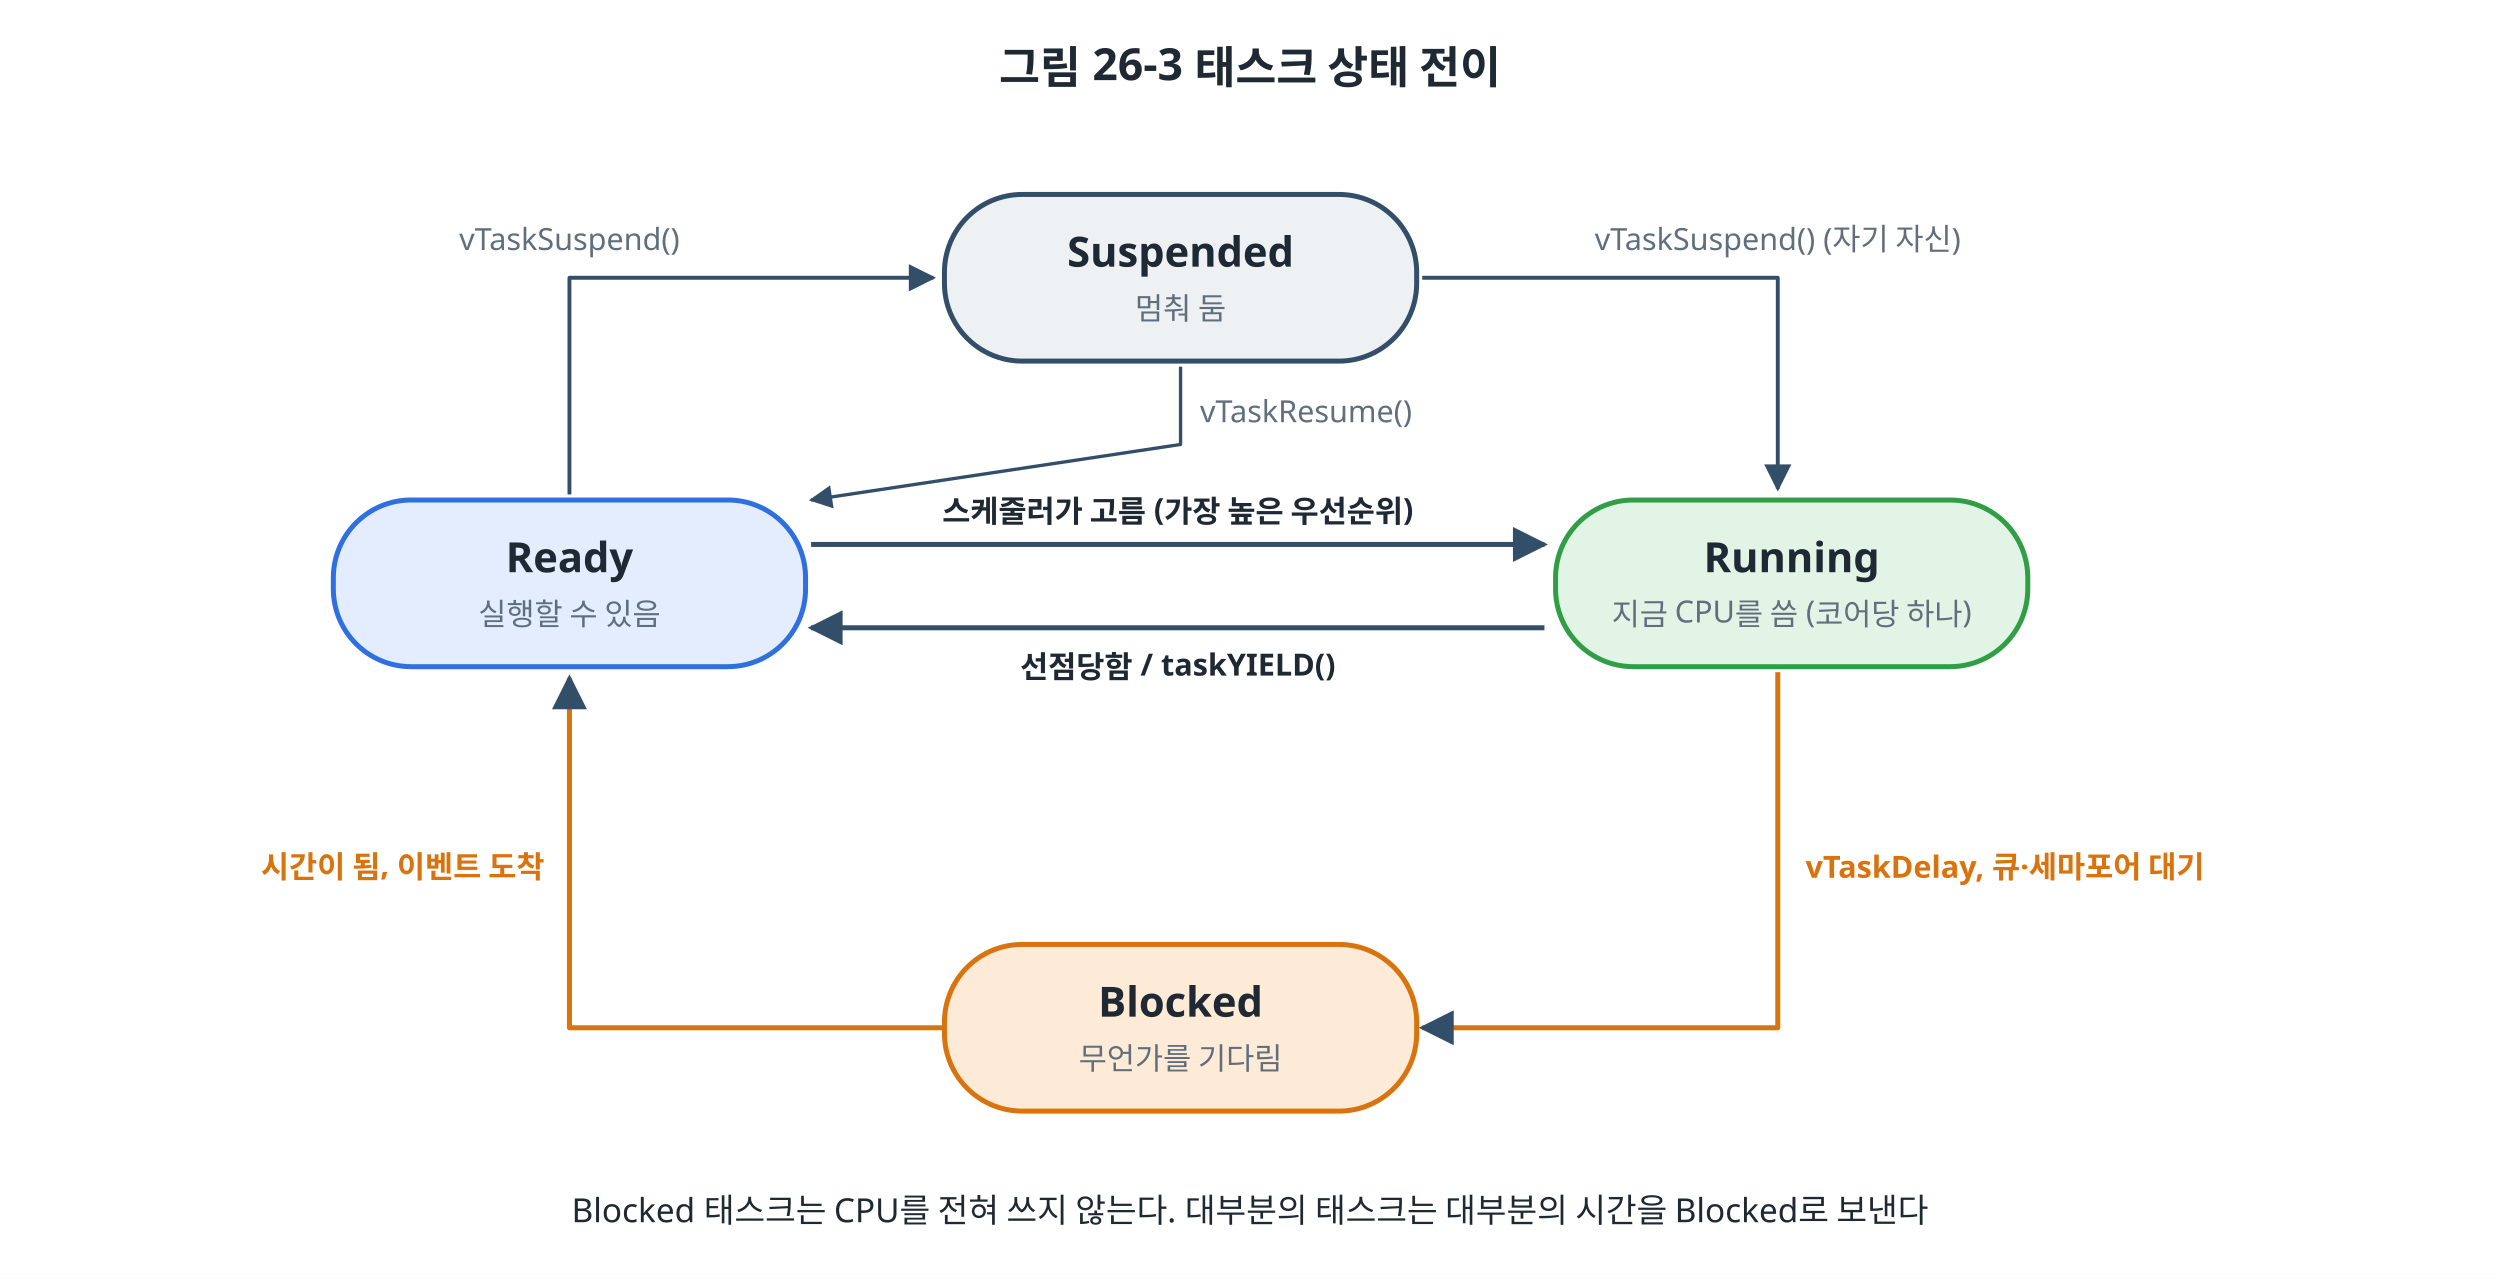
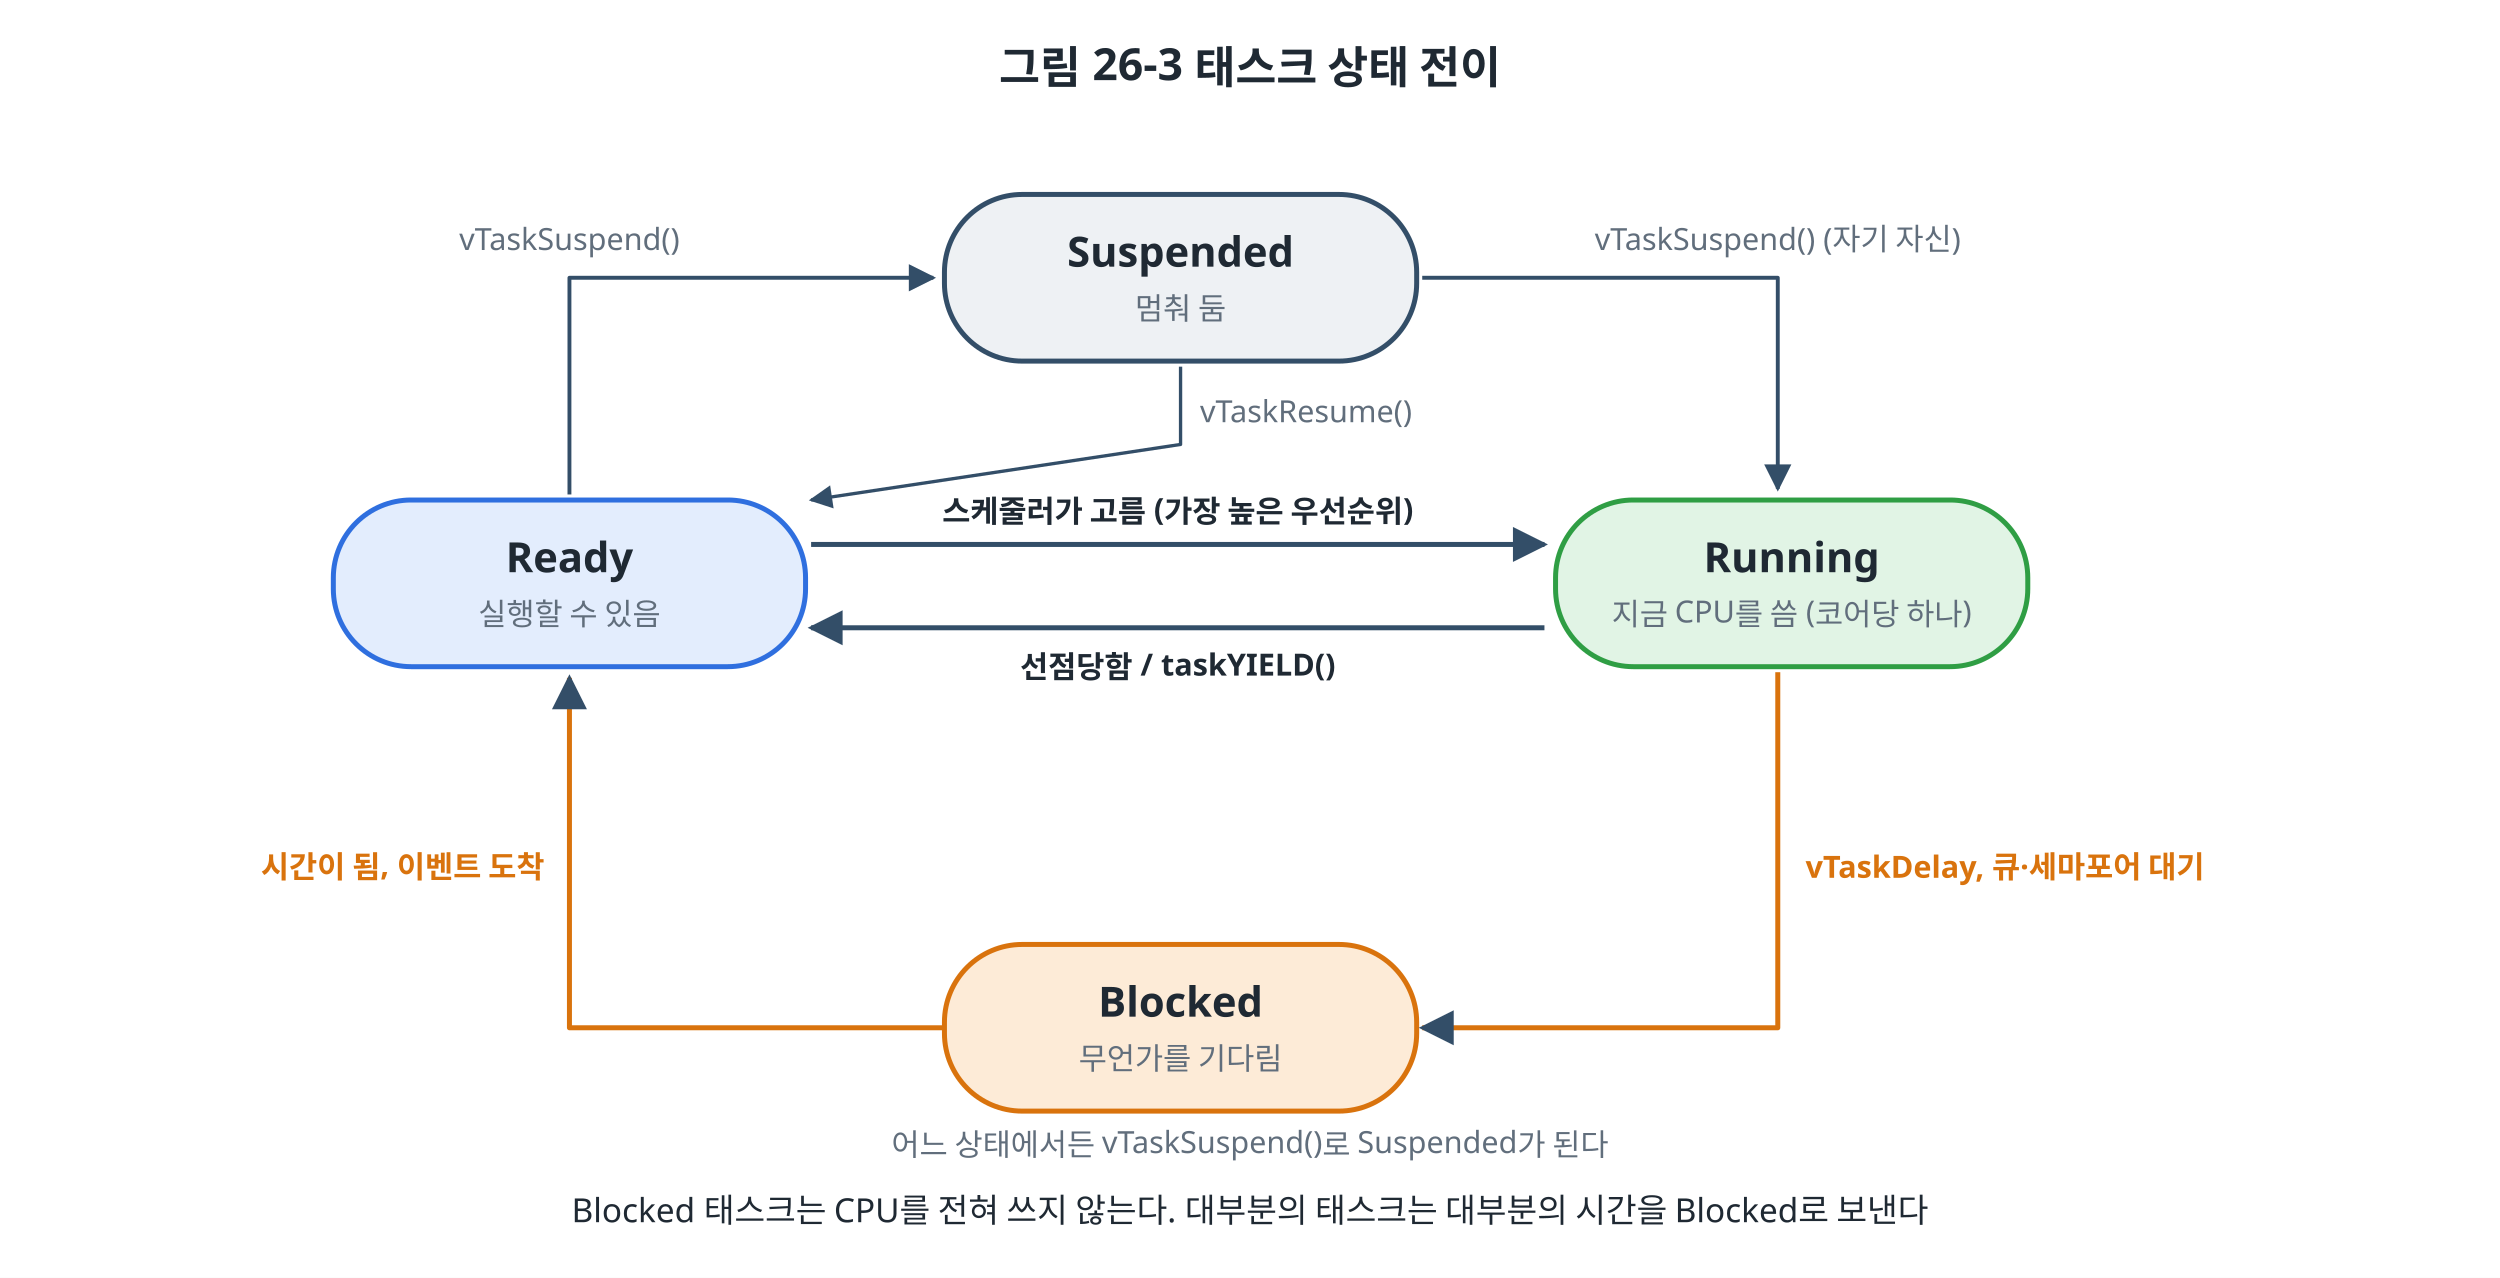
<svg xmlns="http://www.w3.org/2000/svg" width="900" height="460" viewBox="0 0 900 460" font-family="'Noto Sans KR','Apple SD Gothic Neo','Malgun Gothic',sans-serif">
  <defs>
    <marker id="arrow" viewBox="0 0 10 10" refX="9" refY="5" markerWidth="7" markerHeight="7" orient="auto-start-reverse">
      <path d="M0,0 L10,5 L0,10 z" fill="#334e68" />
    </marker>
  </defs>
  <rect width="100%" height="100%" fill="#ffffff" />
  <text x="450.0" y="30.0" font-size="16" text-anchor="middle" fill="#1f2933" font-weight="bold">그림 26-3  태스크 상태 전이</text>
  <rect x="120.0" y="180.0" width="170.0" height="60.0" rx="28" fill="#e3edfd" stroke="#2f6fdf" stroke-width="1.8" />
  <text x="205.0" y="206.0" font-size="15" text-anchor="middle" fill="#1f2933" font-weight="bold">Ready</text>
  <text x="205.0" y="225.0" font-size="11" text-anchor="middle" fill="#616e7c" font-weight="normal">실행할 수 있음</text>
  <rect x="560.0" y="180.0" width="170.0" height="60.0" rx="28" fill="#e1f4e5" stroke="#2f9e44" stroke-width="1.8" />
  <text x="645.0" y="206.0" font-size="15" text-anchor="middle" fill="#1f2933" font-weight="bold">Running</text>
  <text x="645.0" y="225.0" font-size="11" text-anchor="middle" fill="#616e7c" font-weight="normal">지금 CPU를 씀 (코어당 하나)</text>
  <rect x="340.0" y="340.0" width="170.0" height="60.0" rx="28" fill="#fdebd7" stroke="#d9730d" stroke-width="1.8" />
  <text x="425.0" y="366.0" font-size="15" text-anchor="middle" fill="#1f2933" font-weight="bold">Blocked</text>
  <text x="425.0" y="385.0" font-size="11" text-anchor="middle" fill="#616e7c" font-weight="normal">무언가를 기다림</text>
  <rect x="340.0" y="70.0" width="170.0" height="60.0" rx="28" fill="#eef1f4" stroke="#334e68" stroke-width="1.8" />
  <text x="425.0" y="96.0" font-size="15" text-anchor="middle" fill="#1f2933" font-weight="bold">Suspended</text>
  <text x="425.0" y="115.0" font-size="11" text-anchor="middle" fill="#616e7c" font-weight="normal">멈춰 둠</text>
  <line x1="292.0" y1="196.0" x2="556.0" y2="196.0" stroke="#334e68" stroke-width="1.8" marker-end="url(#arrow)" />
  <text x="424.0" y="188.0" font-size="11" text-anchor="middle" fill="#1f2933" font-weight="bold">스케줄러가 고름 (가장 높은 우선순위)</text>
  <line x1="556.0" y1="226.0" x2="292.0" y2="226.0" stroke="#334e68" stroke-width="1.8" marker-end="url(#arrow)" />
  <text x="424.0" y="244.0" font-size="11" text-anchor="middle" fill="#1f2933" font-weight="bold">선점당함 / taskYIELD()</text>
  <path d="M640,242 L640,370 L512,370" stroke="#d9730d" stroke-width="1.8" fill="none" stroke-linejoin="round" marker-end="url(#arrow)" />
  <text x="650.0" y="316.0" font-size="11" text-anchor="start" fill="#d9730d" font-weight="bold">vTaskDelay, 큐·세마포어 대기</text>
  <path d="M340,370 L205,370 L205,244" stroke="#d9730d" stroke-width="1.8" fill="none" stroke-linejoin="round" marker-end="url(#arrow)" />
  <text x="196.0" y="316.0" font-size="11" text-anchor="end" fill="#d9730d" font-weight="bold">시간이 됨, 이벤트 도착</text>
  <path d="M205,178 L205,100 L336,100" stroke="#334e68" stroke-width="1.4" fill="none" stroke-linejoin="round" marker-end="url(#arrow)" />
  <path d="M512,100 L640,100 L640,176" stroke="#334e68" stroke-width="1.4" fill="none" stroke-linejoin="round" marker-end="url(#arrow)" />
  <text x="205.0" y="90.0" font-size="11" text-anchor="middle" fill="#616e7c" font-weight="normal">vTaskSuspend()</text>
  <text x="640.0" y="90.0" font-size="11" text-anchor="middle" fill="#616e7c" font-weight="normal">vTaskSuspend() (자기 자신)</text>
  <path d="M425,132 L425,160 L292,180" stroke="#334e68" stroke-width="1.2" fill="none" stroke-linejoin="round" marker-end="url(#arrow)" />
  <text x="432.0" y="152.0" font-size="11" text-anchor="start" fill="#616e7c" font-weight="normal">vTaskResume()</text>
+   <text x="450.0" y="416.0" font-size="11" text-anchor="middle" fill="#616e7c" font-weight="normal">어느 상태에서든 vTaskSuspend()로 Suspended가 된다</text>
  <text x="450.0" y="440.0" font-size="12" text-anchor="middle" fill="#1f2933" font-weight="normal">Blocked 태스크는 CPU를 전혀 쓰지 않는다. 대부분의 태스크는 대부분의 시간을 Blocked로 보낸다</text>
</svg>
